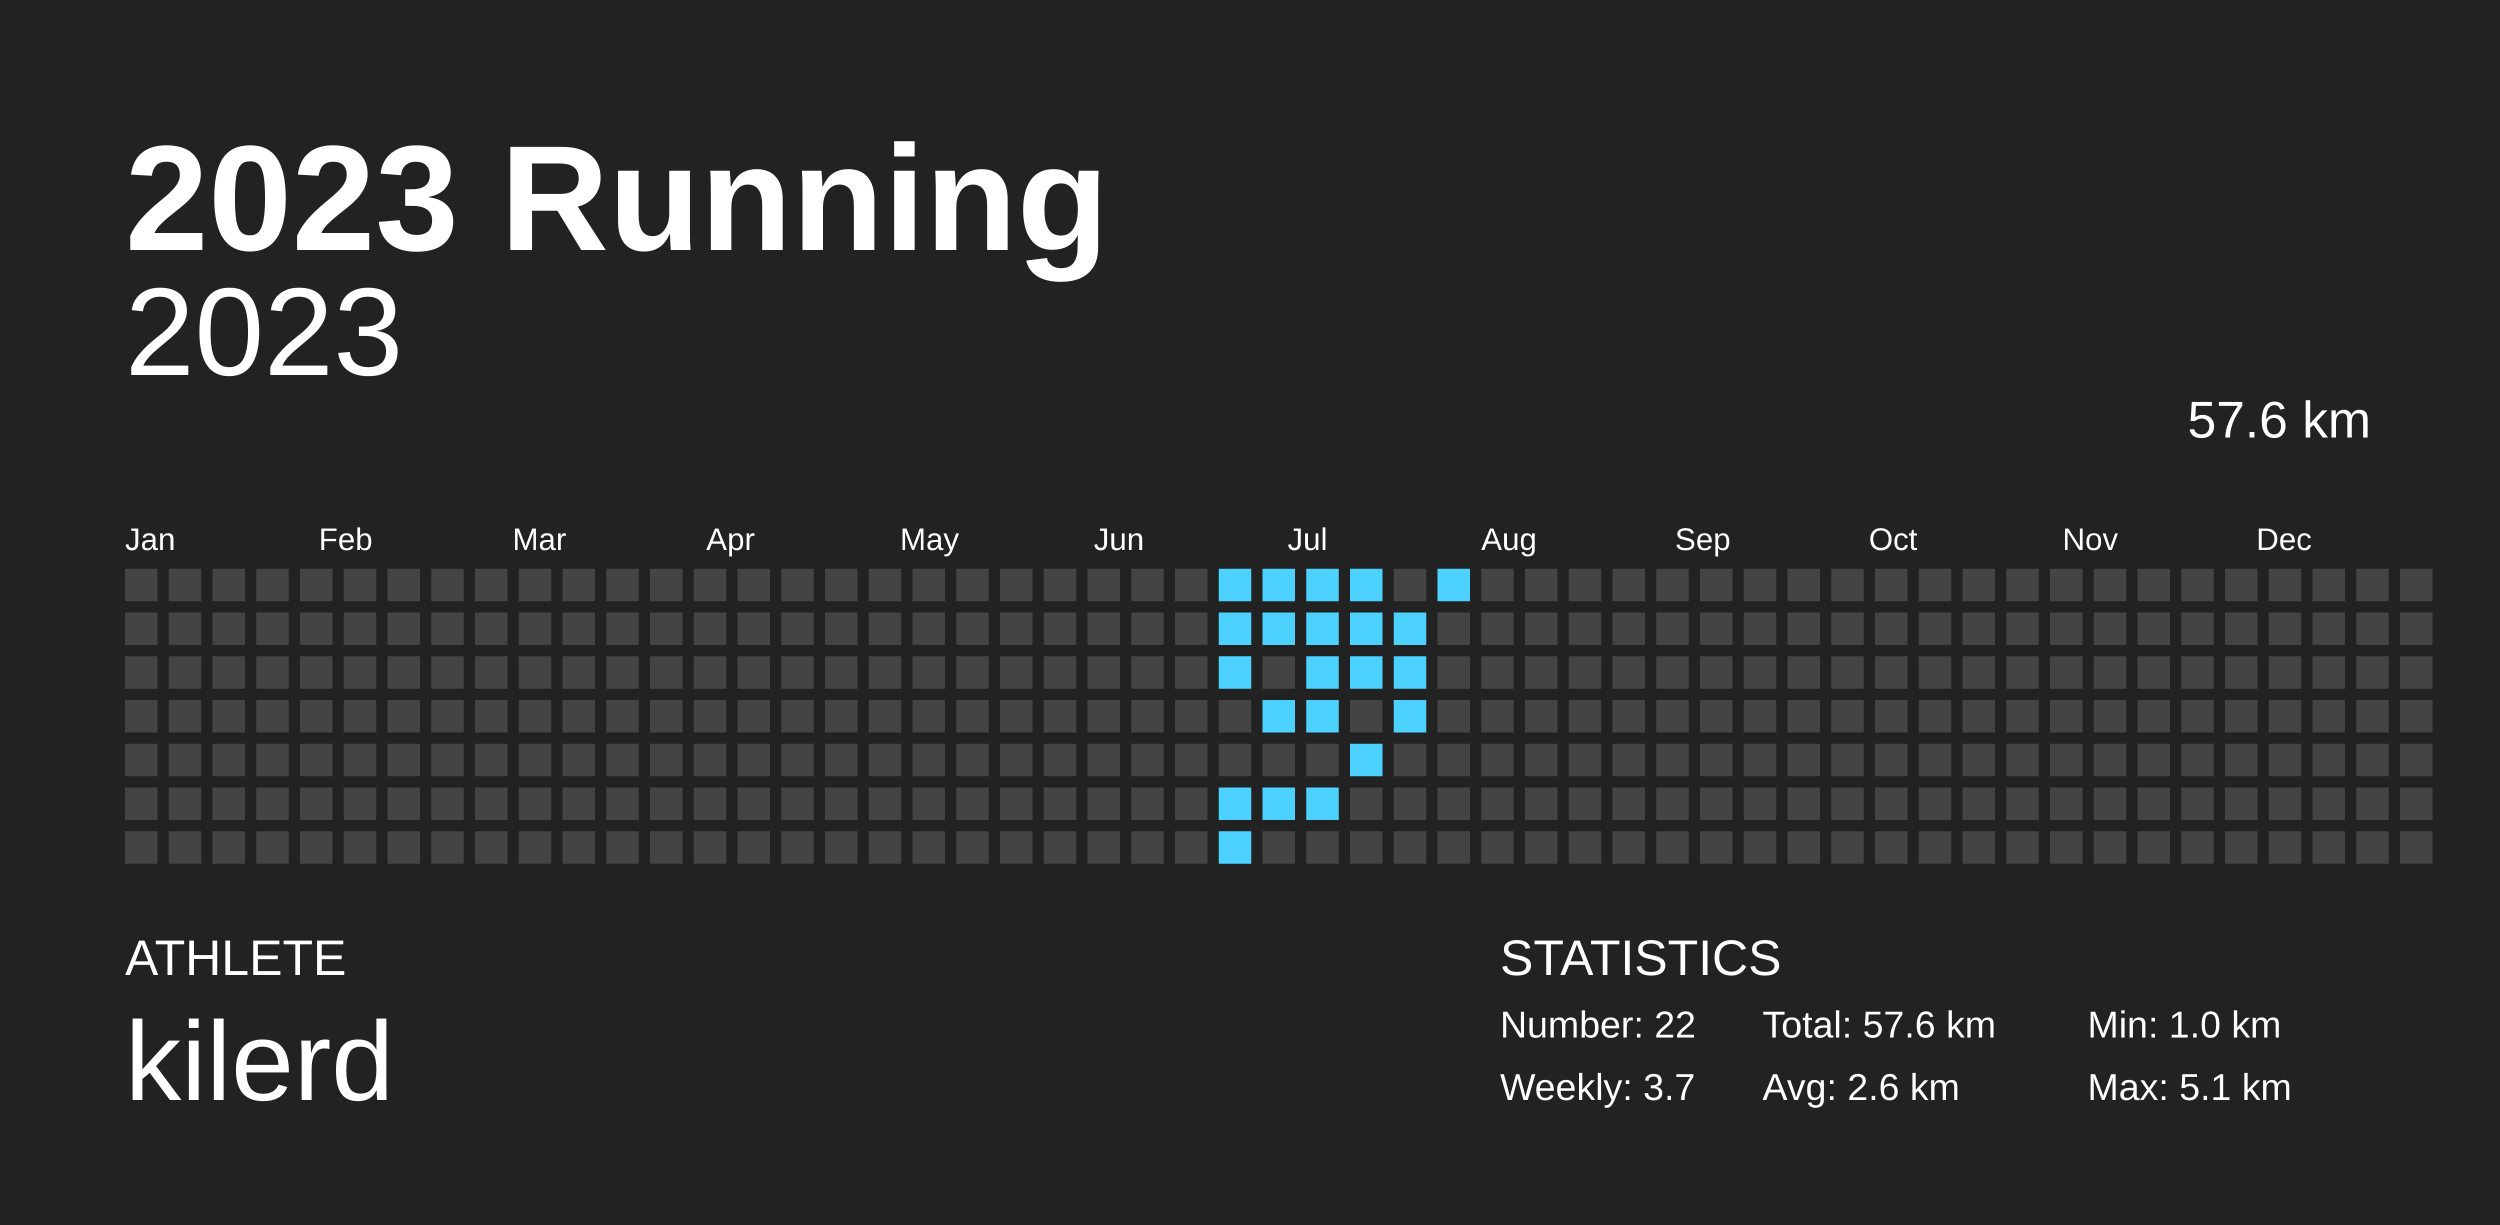
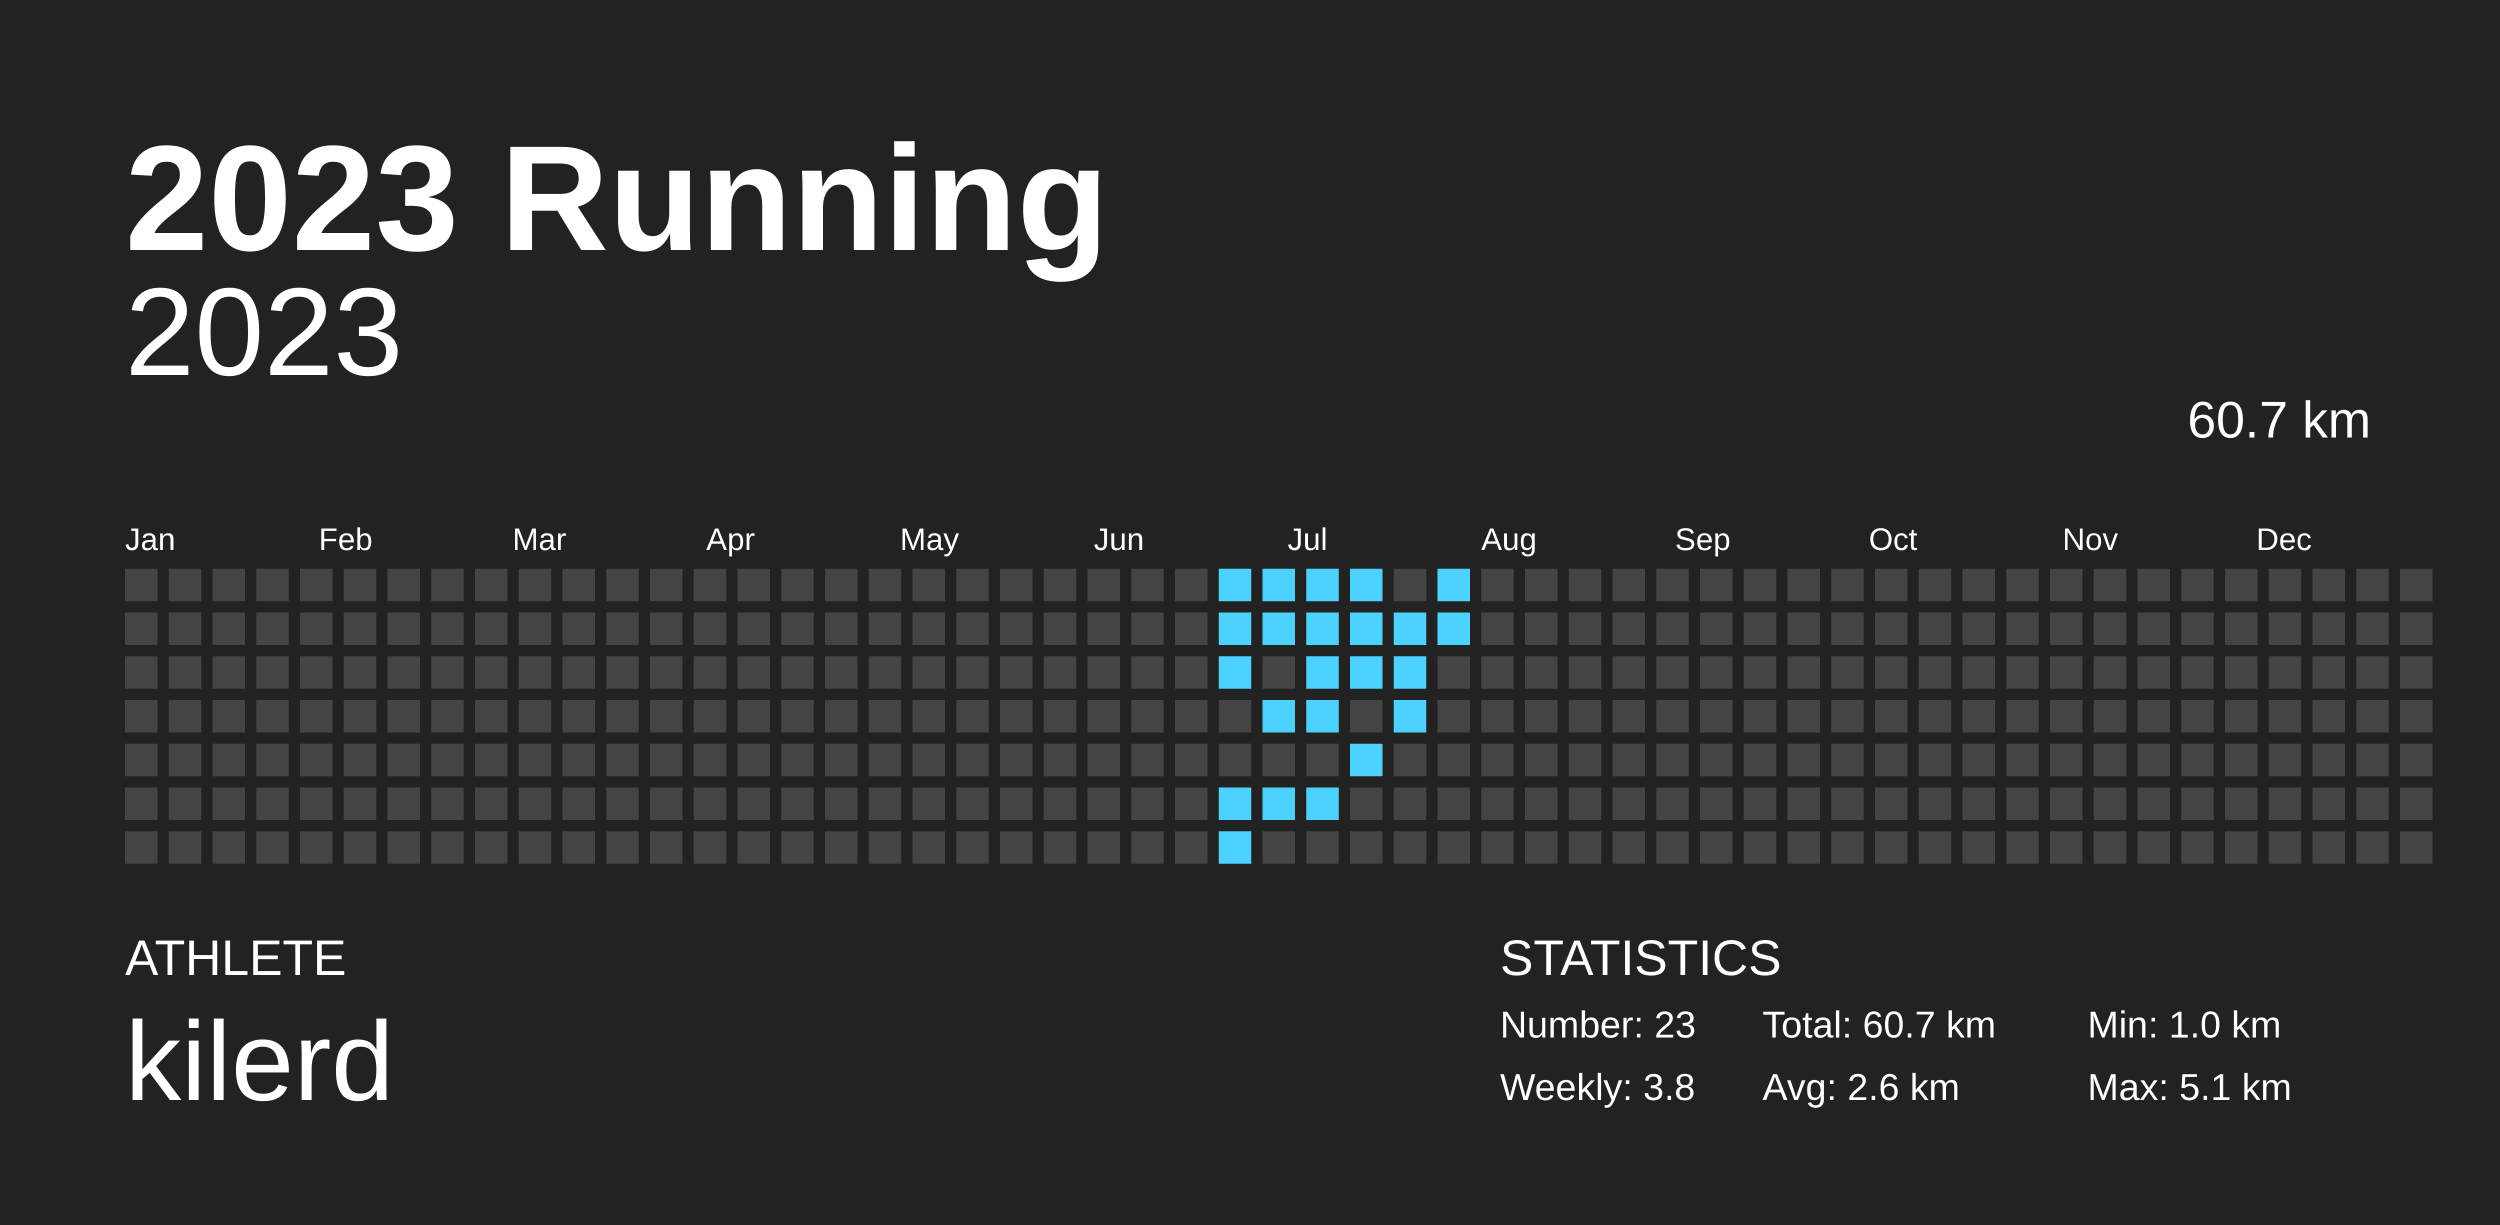
<svg xmlns="http://www.w3.org/2000/svg" baseProfile="full" height="98mm" version="1.1" viewBox="0,0,200,98" width="200mm">
  <defs />
  <rect fill="#222222" height="98" width="200" x="0" y="0" />
  <text fill="#FFFFFF" style="font-size:12px; font-family:Arial; font-weight:bold;" x="10" y="20">2023 Running</text>
  <text fill="#FFFFFF" style="font-size:4px; font-family:Arial" x="10" y="78">ATHLETE</text>
  <text fill="#FFFFFF" style="font-size:9px; font-family:Arial" x="10" y="88">kilerd</text>
  <text fill="#FFFFFF" style="font-size:4px; font-family:Arial" x="120" y="78">STATISTICS</text>
-   <text fill="#FFFFFF" style="font-size:3px; font-family:Arial" x="120" y="83">Number: 22</text>
-   <text fill="#FFFFFF" style="font-size:3px; font-family:Arial" x="120" y="88">Weekly: 3.7</text>
-   <text fill="#FFFFFF" style="font-size:3px; font-family:Arial" x="141" y="83">Total: 57.6 km</text>
+   <text fill="#FFFFFF" style="font-size:3px; font-family:Arial" x="120" y="83">Number: 23</text>
+   <text fill="#FFFFFF" style="font-size:3px; font-family:Arial" x="120" y="88">Weekly: 3.8</text>
+   <text fill="#FFFFFF" style="font-size:3px; font-family:Arial" x="141" y="83">Total: 60.7 km</text>
  <text fill="#FFFFFF" style="font-size:3px; font-family:Arial" x="141" y="88">Avg: 2.6 km</text>
  <text fill="#FFFFFF" style="font-size:3px; font-family:Arial" x="167" y="83">Min: 1.0 km</text>
  <text fill="#FFFFFF" style="font-size:3px; font-family:Arial" x="167" y="88">Max: 5.1 km</text>
  <text alignment-baseline="hanging" fill="#FFFFFF" style="font-size:10.0px; font-family:Arial;" x="10" y="30">2023</text>
-   <text alignment-baseline="hanging" fill="#FFFFFF" style="font-size:4.125px; font-family:Arial;" x="175" y="35">57.6 km</text>
+   <text alignment-baseline="hanging" fill="#FFFFFF" style="font-size:4.125px; font-family:Arial;" x="175" y="35">60.7 km</text>
  <text fill="#FFFFFF" style="font-size:2.5px; font-family:Arial" x="10.0" y="44">Jan</text>
  <text fill="#FFFFFF" style="font-size:2.5px; font-family:Arial" x="25.5" y="44">Feb</text>
  <text fill="#FFFFFF" style="font-size:2.5px; font-family:Arial" x="41.0" y="44">Mar</text>
  <text fill="#FFFFFF" style="font-size:2.5px; font-family:Arial" x="56.5" y="44">Apr</text>
  <text fill="#FFFFFF" style="font-size:2.5px; font-family:Arial" x="72.0" y="44">May</text>
  <text fill="#FFFFFF" style="font-size:2.5px; font-family:Arial" x="87.5" y="44">Jun</text>
  <text fill="#FFFFFF" style="font-size:2.5px; font-family:Arial" x="103.0" y="44">Jul</text>
  <text fill="#FFFFFF" style="font-size:2.5px; font-family:Arial" x="118.5" y="44">Aug</text>
  <text fill="#FFFFFF" style="font-size:2.5px; font-family:Arial" x="134.0" y="44">Sep</text>
  <text fill="#FFFFFF" style="font-size:2.5px; font-family:Arial" x="149.5" y="44">Oct</text>
  <text fill="#FFFFFF" style="font-size:2.5px; font-family:Arial" x="165.0" y="44">Nov</text>
  <text fill="#FFFFFF" style="font-size:2.5px; font-family:Arial" x="180.5" y="44">Dec</text>
  <rect fill="#444444" height="2.6" width="2.6" x="10.0" y="45.5" />
  <rect fill="#444444" height="2.6" width="2.6" x="10.0" y="49.0" />
  <rect fill="#444444" height="2.6" width="2.6" x="10.0" y="52.5" />
  <rect fill="#444444" height="2.6" width="2.6" x="10.0" y="56.0" />
  <rect fill="#444444" height="2.6" width="2.6" x="10.0" y="59.5" />
  <rect fill="#444444" height="2.6" width="2.6" x="10.0" y="63.0" />
  <rect fill="#444444" height="2.6" width="2.6" x="10.0" y="66.5" />
  <rect fill="#444444" height="2.6" width="2.6" x="13.5" y="45.5" />
  <rect fill="#444444" height="2.6" width="2.6" x="13.5" y="49.0" />
  <rect fill="#444444" height="2.6" width="2.6" x="13.5" y="52.5" />
  <rect fill="#444444" height="2.6" width="2.6" x="13.5" y="56.0" />
  <rect fill="#444444" height="2.6" width="2.6" x="13.5" y="59.5" />
  <rect fill="#444444" height="2.6" width="2.6" x="13.5" y="63.0" />
  <rect fill="#444444" height="2.6" width="2.6" x="13.5" y="66.5" />
  <rect fill="#444444" height="2.6" width="2.6" x="17.0" y="45.5" />
  <rect fill="#444444" height="2.6" width="2.6" x="17.0" y="49.0" />
  <rect fill="#444444" height="2.6" width="2.6" x="17.0" y="52.5" />
  <rect fill="#444444" height="2.6" width="2.6" x="17.0" y="56.0" />
  <rect fill="#444444" height="2.6" width="2.6" x="17.0" y="59.5" />
  <rect fill="#444444" height="2.6" width="2.6" x="17.0" y="63.0" />
  <rect fill="#444444" height="2.6" width="2.6" x="17.0" y="66.5" />
  <rect fill="#444444" height="2.6" width="2.6" x="20.5" y="45.5" />
  <rect fill="#444444" height="2.6" width="2.6" x="20.5" y="49.0" />
  <rect fill="#444444" height="2.6" width="2.6" x="20.5" y="52.5" />
  <rect fill="#444444" height="2.6" width="2.6" x="20.5" y="56.0" />
  <rect fill="#444444" height="2.6" width="2.6" x="20.5" y="59.5" />
  <rect fill="#444444" height="2.6" width="2.6" x="20.5" y="63.0" />
  <rect fill="#444444" height="2.6" width="2.6" x="20.5" y="66.5" />
  <rect fill="#444444" height="2.6" width="2.6" x="24.0" y="45.5" />
  <rect fill="#444444" height="2.6" width="2.6" x="24.0" y="49.0" />
  <rect fill="#444444" height="2.6" width="2.6" x="24.0" y="52.5" />
  <rect fill="#444444" height="2.6" width="2.6" x="24.0" y="56.0" />
  <rect fill="#444444" height="2.6" width="2.6" x="24.0" y="59.5" />
  <rect fill="#444444" height="2.6" width="2.6" x="24.0" y="63.0" />
  <rect fill="#444444" height="2.6" width="2.6" x="24.0" y="66.5" />
  <rect fill="#444444" height="2.6" width="2.6" x="27.5" y="45.5" />
  <rect fill="#444444" height="2.6" width="2.6" x="27.5" y="49.0" />
  <rect fill="#444444" height="2.6" width="2.6" x="27.5" y="52.5" />
  <rect fill="#444444" height="2.6" width="2.6" x="27.5" y="56.0" />
  <rect fill="#444444" height="2.6" width="2.6" x="27.5" y="59.5" />
  <rect fill="#444444" height="2.6" width="2.6" x="27.5" y="63.0" />
  <rect fill="#444444" height="2.6" width="2.6" x="27.5" y="66.5" />
  <rect fill="#444444" height="2.6" width="2.6" x="31.0" y="45.5" />
  <rect fill="#444444" height="2.6" width="2.6" x="31.0" y="49.0" />
  <rect fill="#444444" height="2.6" width="2.6" x="31.0" y="52.5" />
  <rect fill="#444444" height="2.6" width="2.6" x="31.0" y="56.0" />
  <rect fill="#444444" height="2.6" width="2.6" x="31.0" y="59.5" />
  <rect fill="#444444" height="2.6" width="2.6" x="31.0" y="63.0" />
  <rect fill="#444444" height="2.6" width="2.6" x="31.0" y="66.5" />
  <rect fill="#444444" height="2.6" width="2.6" x="34.5" y="45.5" />
  <rect fill="#444444" height="2.6" width="2.6" x="34.5" y="49.0" />
  <rect fill="#444444" height="2.6" width="2.6" x="34.5" y="52.5" />
  <rect fill="#444444" height="2.6" width="2.6" x="34.5" y="56.0" />
  <rect fill="#444444" height="2.6" width="2.6" x="34.5" y="59.5" />
  <rect fill="#444444" height="2.6" width="2.6" x="34.5" y="63.0" />
  <rect fill="#444444" height="2.6" width="2.6" x="34.5" y="66.5" />
  <rect fill="#444444" height="2.6" width="2.6" x="38.0" y="45.5" />
  <rect fill="#444444" height="2.6" width="2.6" x="38.0" y="49.0" />
  <rect fill="#444444" height="2.6" width="2.6" x="38.0" y="52.5" />
  <rect fill="#444444" height="2.6" width="2.6" x="38.0" y="56.0" />
  <rect fill="#444444" height="2.6" width="2.6" x="38.0" y="59.5" />
  <rect fill="#444444" height="2.6" width="2.6" x="38.0" y="63.0" />
  <rect fill="#444444" height="2.6" width="2.6" x="38.0" y="66.5" />
  <rect fill="#444444" height="2.6" width="2.6" x="41.5" y="45.5" />
  <rect fill="#444444" height="2.6" width="2.6" x="41.5" y="49.0" />
  <rect fill="#444444" height="2.6" width="2.6" x="41.5" y="52.5" />
  <rect fill="#444444" height="2.6" width="2.6" x="41.5" y="56.0" />
  <rect fill="#444444" height="2.6" width="2.6" x="41.5" y="59.5" />
  <rect fill="#444444" height="2.6" width="2.6" x="41.5" y="63.0" />
  <rect fill="#444444" height="2.6" width="2.6" x="41.5" y="66.5" />
  <rect fill="#444444" height="2.6" width="2.6" x="45.0" y="45.5" />
  <rect fill="#444444" height="2.6" width="2.6" x="45.0" y="49.0" />
  <rect fill="#444444" height="2.6" width="2.6" x="45.0" y="52.5" />
  <rect fill="#444444" height="2.6" width="2.6" x="45.0" y="56.0" />
  <rect fill="#444444" height="2.6" width="2.6" x="45.0" y="59.5" />
  <rect fill="#444444" height="2.6" width="2.6" x="45.0" y="63.0" />
  <rect fill="#444444" height="2.6" width="2.6" x="45.0" y="66.5" />
  <rect fill="#444444" height="2.6" width="2.6" x="48.5" y="45.5" />
  <rect fill="#444444" height="2.6" width="2.6" x="48.5" y="49.0" />
  <rect fill="#444444" height="2.6" width="2.6" x="48.5" y="52.5" />
  <rect fill="#444444" height="2.6" width="2.6" x="48.5" y="56.0" />
  <rect fill="#444444" height="2.6" width="2.6" x="48.5" y="59.5" />
  <rect fill="#444444" height="2.6" width="2.6" x="48.5" y="63.0" />
  <rect fill="#444444" height="2.6" width="2.6" x="48.5" y="66.5" />
  <rect fill="#444444" height="2.6" width="2.6" x="52.0" y="45.5" />
  <rect fill="#444444" height="2.6" width="2.6" x="52.0" y="49.0" />
  <rect fill="#444444" height="2.6" width="2.6" x="52.0" y="52.5" />
  <rect fill="#444444" height="2.6" width="2.6" x="52.0" y="56.0" />
  <rect fill="#444444" height="2.6" width="2.6" x="52.0" y="59.5" />
  <rect fill="#444444" height="2.6" width="2.6" x="52.0" y="63.0" />
  <rect fill="#444444" height="2.6" width="2.6" x="52.0" y="66.5" />
  <rect fill="#444444" height="2.6" width="2.6" x="55.5" y="45.5" />
  <rect fill="#444444" height="2.6" width="2.6" x="55.5" y="49.0" />
  <rect fill="#444444" height="2.6" width="2.6" x="55.5" y="52.5" />
  <rect fill="#444444" height="2.6" width="2.6" x="55.5" y="56.0" />
  <rect fill="#444444" height="2.6" width="2.6" x="55.5" y="59.5" />
  <rect fill="#444444" height="2.6" width="2.6" x="55.5" y="63.0" />
  <rect fill="#444444" height="2.6" width="2.6" x="55.5" y="66.5" />
  <rect fill="#444444" height="2.6" width="2.6" x="59.0" y="45.5" />
  <rect fill="#444444" height="2.6" width="2.6" x="59.0" y="49.0" />
  <rect fill="#444444" height="2.6" width="2.6" x="59.0" y="52.5" />
  <rect fill="#444444" height="2.6" width="2.6" x="59.0" y="56.0" />
  <rect fill="#444444" height="2.6" width="2.6" x="59.0" y="59.5" />
  <rect fill="#444444" height="2.6" width="2.6" x="59.0" y="63.0" />
  <rect fill="#444444" height="2.6" width="2.6" x="59.0" y="66.5" />
  <rect fill="#444444" height="2.6" width="2.6" x="62.5" y="45.5" />
  <rect fill="#444444" height="2.6" width="2.6" x="62.5" y="49.0" />
  <rect fill="#444444" height="2.6" width="2.6" x="62.5" y="52.5" />
  <rect fill="#444444" height="2.6" width="2.6" x="62.5" y="56.0" />
  <rect fill="#444444" height="2.6" width="2.6" x="62.5" y="59.5" />
  <rect fill="#444444" height="2.6" width="2.6" x="62.5" y="63.0" />
  <rect fill="#444444" height="2.6" width="2.6" x="62.5" y="66.5" />
  <rect fill="#444444" height="2.6" width="2.6" x="66.0" y="45.5" />
  <rect fill="#444444" height="2.6" width="2.6" x="66.0" y="49.0" />
  <rect fill="#444444" height="2.6" width="2.6" x="66.0" y="52.5" />
  <rect fill="#444444" height="2.6" width="2.6" x="66.0" y="56.0" />
  <rect fill="#444444" height="2.6" width="2.6" x="66.0" y="59.5" />
  <rect fill="#444444" height="2.6" width="2.6" x="66.0" y="63.0" />
  <rect fill="#444444" height="2.6" width="2.6" x="66.0" y="66.5" />
  <rect fill="#444444" height="2.6" width="2.6" x="69.5" y="45.5" />
  <rect fill="#444444" height="2.6" width="2.6" x="69.5" y="49.0" />
  <rect fill="#444444" height="2.6" width="2.6" x="69.5" y="52.5" />
  <rect fill="#444444" height="2.6" width="2.6" x="69.5" y="56.0" />
  <rect fill="#444444" height="2.6" width="2.6" x="69.5" y="59.5" />
  <rect fill="#444444" height="2.6" width="2.6" x="69.5" y="63.0" />
  <rect fill="#444444" height="2.6" width="2.6" x="69.5" y="66.5" />
  <rect fill="#444444" height="2.6" width="2.6" x="73.0" y="45.5" />
  <rect fill="#444444" height="2.6" width="2.6" x="73.0" y="49.0" />
  <rect fill="#444444" height="2.6" width="2.6" x="73.0" y="52.5" />
  <rect fill="#444444" height="2.6" width="2.6" x="73.0" y="56.0" />
  <rect fill="#444444" height="2.6" width="2.6" x="73.0" y="59.5" />
  <rect fill="#444444" height="2.6" width="2.6" x="73.0" y="63.0" />
  <rect fill="#444444" height="2.6" width="2.6" x="73.0" y="66.5" />
  <rect fill="#444444" height="2.6" width="2.6" x="76.5" y="45.5" />
  <rect fill="#444444" height="2.6" width="2.6" x="76.5" y="49.0" />
  <rect fill="#444444" height="2.6" width="2.6" x="76.5" y="52.5" />
  <rect fill="#444444" height="2.6" width="2.6" x="76.5" y="56.0" />
  <rect fill="#444444" height="2.6" width="2.6" x="76.5" y="59.5" />
  <rect fill="#444444" height="2.6" width="2.6" x="76.5" y="63.0" />
  <rect fill="#444444" height="2.6" width="2.6" x="76.5" y="66.5" />
  <rect fill="#444444" height="2.6" width="2.6" x="80.0" y="45.5" />
  <rect fill="#444444" height="2.6" width="2.6" x="80.0" y="49.0" />
  <rect fill="#444444" height="2.6" width="2.6" x="80.0" y="52.5" />
  <rect fill="#444444" height="2.6" width="2.6" x="80.0" y="56.0" />
  <rect fill="#444444" height="2.6" width="2.6" x="80.0" y="59.5" />
  <rect fill="#444444" height="2.6" width="2.6" x="80.0" y="63.0" />
  <rect fill="#444444" height="2.6" width="2.6" x="80.0" y="66.5" />
  <rect fill="#444444" height="2.6" width="2.6" x="83.5" y="45.5" />
  <rect fill="#444444" height="2.6" width="2.6" x="83.5" y="49.0" />
  <rect fill="#444444" height="2.6" width="2.6" x="83.5" y="52.5" />
  <rect fill="#444444" height="2.6" width="2.6" x="83.5" y="56.0" />
  <rect fill="#444444" height="2.6" width="2.6" x="83.5" y="59.5" />
  <rect fill="#444444" height="2.6" width="2.6" x="83.5" y="63.0" />
  <rect fill="#444444" height="2.6" width="2.6" x="83.5" y="66.5" />
  <rect fill="#444444" height="2.6" width="2.6" x="87.0" y="45.5" />
  <rect fill="#444444" height="2.6" width="2.6" x="87.0" y="49.0" />
  <rect fill="#444444" height="2.6" width="2.6" x="87.0" y="52.5" />
  <rect fill="#444444" height="2.6" width="2.6" x="87.0" y="56.0" />
  <rect fill="#444444" height="2.6" width="2.6" x="87.0" y="59.5" />
  <rect fill="#444444" height="2.6" width="2.6" x="87.0" y="63.0" />
  <rect fill="#444444" height="2.6" width="2.6" x="87.0" y="66.5" />
  <rect fill="#444444" height="2.6" width="2.6" x="90.5" y="45.5" />
  <rect fill="#444444" height="2.6" width="2.6" x="90.5" y="49.0" />
  <rect fill="#444444" height="2.6" width="2.6" x="90.5" y="52.5" />
  <rect fill="#444444" height="2.6" width="2.6" x="90.5" y="56.0" />
  <rect fill="#444444" height="2.6" width="2.6" x="90.5" y="59.5" />
  <rect fill="#444444" height="2.6" width="2.6" x="90.5" y="63.0" />
  <rect fill="#444444" height="2.6" width="2.6" x="90.5" y="66.5" />
  <rect fill="#444444" height="2.6" width="2.6" x="94.0" y="45.5" />
  <rect fill="#444444" height="2.6" width="2.6" x="94.0" y="49.0" />
  <rect fill="#444444" height="2.6" width="2.6" x="94.0" y="52.5" />
  <rect fill="#444444" height="2.6" width="2.6" x="94.0" y="56.0" />
  <rect fill="#444444" height="2.6" width="2.6" x="94.0" y="59.5" />
  <rect fill="#444444" height="2.6" width="2.6" x="94.0" y="63.0" />
  <rect fill="#444444" height="2.6" width="2.6" x="94.0" y="66.5" />
  <rect fill="#4dd2ff" height="2.6" width="2.6" x="97.5" y="45.5" />
  <rect fill="#4dd2ff" height="2.6" width="2.6" x="97.5" y="49.0" />
  <rect fill="#4dd2ff" height="2.6" width="2.6" x="97.5" y="52.5" />
  <rect fill="#444444" height="2.6" width="2.6" x="97.5" y="56.0" />
  <rect fill="#444444" height="2.6" width="2.6" x="97.5" y="59.5" />
  <rect fill="#4dd2ff" height="2.6" width="2.6" x="97.5" y="63.0" />
  <rect fill="#4dd2ff" height="2.6" width="2.6" x="97.5" y="66.5" />
  <rect fill="#4dd2ff" height="2.6" width="2.6" x="101.0" y="45.5" />
  <rect fill="#4dd2ff" height="2.6" width="2.6" x="101.0" y="49.0" />
  <rect fill="#444444" height="2.6" width="2.6" x="101.0" y="52.5" />
  <rect fill="#4dd2ff" height="2.6" width="2.6" x="101.0" y="56.0" />
  <rect fill="#444444" height="2.6" width="2.6" x="101.0" y="59.5" />
  <rect fill="#4dd2ff" height="2.6" width="2.6" x="101.0" y="63.0" />
  <rect fill="#444444" height="2.6" width="2.6" x="101.0" y="66.5" />
  <rect fill="#4dd2ff" height="2.6" width="2.6" x="104.5" y="45.5" />
  <rect fill="#4dd2ff" height="2.6" width="2.6" x="104.5" y="49.0" />
  <rect fill="#4dd2ff" height="2.6" width="2.6" x="104.5" y="52.5" />
  <rect fill="#4dd2ff" height="2.6" width="2.6" x="104.5" y="56.0" />
  <rect fill="#444444" height="2.6" width="2.6" x="104.5" y="59.5" />
  <rect fill="#4dd2ff" height="2.6" width="2.6" x="104.5" y="63.0" />
  <rect fill="#444444" height="2.6" width="2.6" x="104.5" y="66.5" />
  <rect fill="#4dd2ff" height="2.6" width="2.6" x="108.0" y="45.5" />
  <rect fill="#4dd2ff" height="2.6" width="2.6" x="108.0" y="49.0" />
  <rect fill="#4dd2ff" height="2.6" width="2.6" x="108.0" y="52.5" />
  <rect fill="#444444" height="2.6" width="2.6" x="108.0" y="56.0" />
  <rect fill="#4dd2ff" height="2.6" width="2.6" x="108.0" y="59.5" />
  <rect fill="#444444" height="2.6" width="2.6" x="108.0" y="63.0" />
  <rect fill="#444444" height="2.6" width="2.6" x="108.0" y="66.5" />
  <rect fill="#444444" height="2.6" width="2.6" x="111.5" y="45.5" />
  <rect fill="#4dd2ff" height="2.6" width="2.6" x="111.5" y="49.0" />
  <rect fill="#4dd2ff" height="2.6" width="2.6" x="111.5" y="52.5" />
  <rect fill="#4dd2ff" height="2.6" width="2.6" x="111.5" y="56.0" />
  <rect fill="#444444" height="2.6" width="2.6" x="111.5" y="59.5" />
  <rect fill="#444444" height="2.6" width="2.6" x="111.5" y="63.0" />
  <rect fill="#444444" height="2.6" width="2.6" x="111.5" y="66.5" />
  <rect fill="#4dd2ff" height="2.6" width="2.6" x="115.0" y="45.5" />
-   <rect fill="#444444" height="2.6" width="2.6" x="115.0" y="49.0" />
+   <rect fill="#4dd2ff" height="2.6" width="2.6" x="115.0" y="49.0" />
  <rect fill="#444444" height="2.6" width="2.6" x="115.0" y="52.5" />
  <rect fill="#444444" height="2.6" width="2.6" x="115.0" y="56.0" />
  <rect fill="#444444" height="2.6" width="2.6" x="115.0" y="59.5" />
  <rect fill="#444444" height="2.6" width="2.6" x="115.0" y="63.0" />
  <rect fill="#444444" height="2.6" width="2.6" x="115.0" y="66.5" />
  <rect fill="#444444" height="2.6" width="2.6" x="118.5" y="45.5" />
  <rect fill="#444444" height="2.6" width="2.6" x="118.5" y="49.0" />
  <rect fill="#444444" height="2.6" width="2.6" x="118.5" y="52.5" />
  <rect fill="#444444" height="2.6" width="2.6" x="118.5" y="56.0" />
  <rect fill="#444444" height="2.6" width="2.6" x="118.5" y="59.5" />
  <rect fill="#444444" height="2.6" width="2.6" x="118.5" y="63.0" />
  <rect fill="#444444" height="2.6" width="2.6" x="118.5" y="66.5" />
  <rect fill="#444444" height="2.6" width="2.6" x="122.0" y="45.5" />
  <rect fill="#444444" height="2.6" width="2.6" x="122.0" y="49.0" />
  <rect fill="#444444" height="2.6" width="2.6" x="122.0" y="52.5" />
  <rect fill="#444444" height="2.6" width="2.6" x="122.0" y="56.0" />
  <rect fill="#444444" height="2.6" width="2.6" x="122.0" y="59.5" />
  <rect fill="#444444" height="2.6" width="2.6" x="122.0" y="63.0" />
  <rect fill="#444444" height="2.6" width="2.6" x="122.0" y="66.5" />
  <rect fill="#444444" height="2.6" width="2.6" x="125.5" y="45.5" />
  <rect fill="#444444" height="2.6" width="2.6" x="125.5" y="49.0" />
  <rect fill="#444444" height="2.6" width="2.6" x="125.5" y="52.5" />
  <rect fill="#444444" height="2.6" width="2.6" x="125.5" y="56.0" />
  <rect fill="#444444" height="2.6" width="2.6" x="125.5" y="59.5" />
  <rect fill="#444444" height="2.6" width="2.6" x="125.5" y="63.0" />
  <rect fill="#444444" height="2.6" width="2.6" x="125.5" y="66.5" />
  <rect fill="#444444" height="2.6" width="2.6" x="129.0" y="45.5" />
  <rect fill="#444444" height="2.6" width="2.6" x="129.0" y="49.0" />
  <rect fill="#444444" height="2.6" width="2.6" x="129.0" y="52.5" />
  <rect fill="#444444" height="2.6" width="2.6" x="129.0" y="56.0" />
  <rect fill="#444444" height="2.6" width="2.6" x="129.0" y="59.5" />
  <rect fill="#444444" height="2.6" width="2.6" x="129.0" y="63.0" />
  <rect fill="#444444" height="2.6" width="2.6" x="129.0" y="66.5" />
  <rect fill="#444444" height="2.6" width="2.6" x="132.5" y="45.5" />
  <rect fill="#444444" height="2.6" width="2.6" x="132.5" y="49.0" />
  <rect fill="#444444" height="2.6" width="2.6" x="132.5" y="52.5" />
  <rect fill="#444444" height="2.6" width="2.6" x="132.5" y="56.0" />
  <rect fill="#444444" height="2.6" width="2.6" x="132.5" y="59.5" />
  <rect fill="#444444" height="2.6" width="2.6" x="132.5" y="63.0" />
  <rect fill="#444444" height="2.6" width="2.6" x="132.5" y="66.5" />
  <rect fill="#444444" height="2.6" width="2.6" x="136.0" y="45.5" />
  <rect fill="#444444" height="2.6" width="2.6" x="136.0" y="49.0" />
  <rect fill="#444444" height="2.6" width="2.6" x="136.0" y="52.5" />
  <rect fill="#444444" height="2.6" width="2.6" x="136.0" y="56.0" />
  <rect fill="#444444" height="2.6" width="2.6" x="136.0" y="59.5" />
  <rect fill="#444444" height="2.6" width="2.6" x="136.0" y="63.0" />
  <rect fill="#444444" height="2.6" width="2.6" x="136.0" y="66.5" />
  <rect fill="#444444" height="2.6" width="2.6" x="139.5" y="45.5" />
  <rect fill="#444444" height="2.6" width="2.6" x="139.5" y="49.0" />
  <rect fill="#444444" height="2.6" width="2.6" x="139.5" y="52.5" />
  <rect fill="#444444" height="2.6" width="2.6" x="139.5" y="56.0" />
  <rect fill="#444444" height="2.6" width="2.6" x="139.5" y="59.5" />
  <rect fill="#444444" height="2.6" width="2.6" x="139.5" y="63.0" />
  <rect fill="#444444" height="2.6" width="2.6" x="139.5" y="66.5" />
  <rect fill="#444444" height="2.6" width="2.6" x="143.0" y="45.5" />
  <rect fill="#444444" height="2.6" width="2.6" x="143.0" y="49.0" />
  <rect fill="#444444" height="2.6" width="2.6" x="143.0" y="52.5" />
  <rect fill="#444444" height="2.6" width="2.6" x="143.0" y="56.0" />
  <rect fill="#444444" height="2.6" width="2.6" x="143.0" y="59.5" />
  <rect fill="#444444" height="2.6" width="2.6" x="143.0" y="63.0" />
  <rect fill="#444444" height="2.6" width="2.6" x="143.0" y="66.5" />
  <rect fill="#444444" height="2.6" width="2.6" x="146.5" y="45.5" />
  <rect fill="#444444" height="2.6" width="2.6" x="146.5" y="49.0" />
  <rect fill="#444444" height="2.6" width="2.6" x="146.5" y="52.5" />
  <rect fill="#444444" height="2.6" width="2.6" x="146.5" y="56.0" />
  <rect fill="#444444" height="2.6" width="2.6" x="146.5" y="59.5" />
  <rect fill="#444444" height="2.6" width="2.6" x="146.5" y="63.0" />
  <rect fill="#444444" height="2.6" width="2.6" x="146.5" y="66.5" />
  <rect fill="#444444" height="2.6" width="2.6" x="150.0" y="45.5" />
  <rect fill="#444444" height="2.6" width="2.6" x="150.0" y="49.0" />
  <rect fill="#444444" height="2.6" width="2.6" x="150.0" y="52.5" />
  <rect fill="#444444" height="2.6" width="2.6" x="150.0" y="56.0" />
  <rect fill="#444444" height="2.6" width="2.6" x="150.0" y="59.5" />
  <rect fill="#444444" height="2.6" width="2.6" x="150.0" y="63.0" />
  <rect fill="#444444" height="2.6" width="2.6" x="150.0" y="66.5" />
  <rect fill="#444444" height="2.6" width="2.6" x="153.5" y="45.5" />
  <rect fill="#444444" height="2.6" width="2.6" x="153.5" y="49.0" />
  <rect fill="#444444" height="2.6" width="2.6" x="153.5" y="52.5" />
  <rect fill="#444444" height="2.6" width="2.6" x="153.5" y="56.0" />
  <rect fill="#444444" height="2.6" width="2.6" x="153.5" y="59.5" />
  <rect fill="#444444" height="2.6" width="2.6" x="153.5" y="63.0" />
  <rect fill="#444444" height="2.6" width="2.6" x="153.5" y="66.5" />
  <rect fill="#444444" height="2.6" width="2.6" x="157.0" y="45.5" />
  <rect fill="#444444" height="2.6" width="2.6" x="157.0" y="49.0" />
  <rect fill="#444444" height="2.6" width="2.6" x="157.0" y="52.5" />
  <rect fill="#444444" height="2.6" width="2.6" x="157.0" y="56.0" />
  <rect fill="#444444" height="2.6" width="2.6" x="157.0" y="59.5" />
  <rect fill="#444444" height="2.6" width="2.6" x="157.0" y="63.0" />
  <rect fill="#444444" height="2.6" width="2.6" x="157.0" y="66.5" />
  <rect fill="#444444" height="2.6" width="2.6" x="160.5" y="45.5" />
  <rect fill="#444444" height="2.6" width="2.6" x="160.5" y="49.0" />
  <rect fill="#444444" height="2.6" width="2.6" x="160.5" y="52.5" />
  <rect fill="#444444" height="2.6" width="2.6" x="160.5" y="56.0" />
  <rect fill="#444444" height="2.6" width="2.6" x="160.5" y="59.5" />
  <rect fill="#444444" height="2.6" width="2.6" x="160.5" y="63.0" />
  <rect fill="#444444" height="2.6" width="2.6" x="160.5" y="66.5" />
  <rect fill="#444444" height="2.6" width="2.6" x="164.0" y="45.5" />
  <rect fill="#444444" height="2.6" width="2.6" x="164.0" y="49.0" />
  <rect fill="#444444" height="2.6" width="2.6" x="164.0" y="52.5" />
  <rect fill="#444444" height="2.6" width="2.6" x="164.0" y="56.0" />
  <rect fill="#444444" height="2.6" width="2.6" x="164.0" y="59.5" />
  <rect fill="#444444" height="2.6" width="2.6" x="164.0" y="63.0" />
  <rect fill="#444444" height="2.6" width="2.6" x="164.0" y="66.5" />
  <rect fill="#444444" height="2.6" width="2.6" x="167.5" y="45.5" />
  <rect fill="#444444" height="2.6" width="2.6" x="167.5" y="49.0" />
  <rect fill="#444444" height="2.6" width="2.6" x="167.5" y="52.5" />
  <rect fill="#444444" height="2.6" width="2.6" x="167.5" y="56.0" />
  <rect fill="#444444" height="2.6" width="2.6" x="167.5" y="59.5" />
  <rect fill="#444444" height="2.6" width="2.6" x="167.5" y="63.0" />
  <rect fill="#444444" height="2.6" width="2.6" x="167.5" y="66.5" />
  <rect fill="#444444" height="2.6" width="2.6" x="171.0" y="45.5" />
  <rect fill="#444444" height="2.6" width="2.6" x="171.0" y="49.0" />
  <rect fill="#444444" height="2.6" width="2.6" x="171.0" y="52.5" />
  <rect fill="#444444" height="2.6" width="2.6" x="171.0" y="56.0" />
  <rect fill="#444444" height="2.6" width="2.6" x="171.0" y="59.5" />
  <rect fill="#444444" height="2.6" width="2.6" x="171.0" y="63.0" />
  <rect fill="#444444" height="2.6" width="2.6" x="171.0" y="66.5" />
  <rect fill="#444444" height="2.6" width="2.6" x="174.5" y="45.5" />
  <rect fill="#444444" height="2.6" width="2.6" x="174.5" y="49.0" />
  <rect fill="#444444" height="2.6" width="2.6" x="174.5" y="52.5" />
  <rect fill="#444444" height="2.6" width="2.6" x="174.5" y="56.0" />
  <rect fill="#444444" height="2.6" width="2.6" x="174.5" y="59.5" />
  <rect fill="#444444" height="2.6" width="2.6" x="174.5" y="63.0" />
  <rect fill="#444444" height="2.6" width="2.6" x="174.5" y="66.5" />
  <rect fill="#444444" height="2.6" width="2.6" x="178.0" y="45.5" />
  <rect fill="#444444" height="2.6" width="2.6" x="178.0" y="49.0" />
  <rect fill="#444444" height="2.6" width="2.6" x="178.0" y="52.5" />
  <rect fill="#444444" height="2.6" width="2.6" x="178.0" y="56.0" />
  <rect fill="#444444" height="2.6" width="2.6" x="178.0" y="59.5" />
  <rect fill="#444444" height="2.6" width="2.6" x="178.0" y="63.0" />
  <rect fill="#444444" height="2.6" width="2.6" x="178.0" y="66.5" />
  <rect fill="#444444" height="2.6" width="2.6" x="181.5" y="45.5" />
  <rect fill="#444444" height="2.6" width="2.6" x="181.5" y="49.0" />
  <rect fill="#444444" height="2.6" width="2.6" x="181.5" y="52.5" />
  <rect fill="#444444" height="2.6" width="2.6" x="181.5" y="56.0" />
  <rect fill="#444444" height="2.6" width="2.6" x="181.5" y="59.5" />
  <rect fill="#444444" height="2.6" width="2.6" x="181.5" y="63.0" />
  <rect fill="#444444" height="2.6" width="2.6" x="181.5" y="66.5" />
  <rect fill="#444444" height="2.6" width="2.6" x="185.0" y="45.5" />
  <rect fill="#444444" height="2.6" width="2.6" x="185.0" y="49.0" />
  <rect fill="#444444" height="2.6" width="2.6" x="185.0" y="52.5" />
  <rect fill="#444444" height="2.6" width="2.6" x="185.0" y="56.0" />
  <rect fill="#444444" height="2.6" width="2.6" x="185.0" y="59.5" />
  <rect fill="#444444" height="2.6" width="2.6" x="185.0" y="63.0" />
  <rect fill="#444444" height="2.6" width="2.6" x="185.0" y="66.5" />
  <rect fill="#444444" height="2.6" width="2.6" x="188.5" y="45.5" />
  <rect fill="#444444" height="2.6" width="2.6" x="188.5" y="49.0" />
  <rect fill="#444444" height="2.6" width="2.6" x="188.5" y="52.5" />
  <rect fill="#444444" height="2.6" width="2.6" x="188.5" y="56.0" />
  <rect fill="#444444" height="2.6" width="2.6" x="188.5" y="59.5" />
  <rect fill="#444444" height="2.6" width="2.6" x="188.5" y="63.0" />
  <rect fill="#444444" height="2.6" width="2.6" x="188.5" y="66.5" />
  <rect fill="#444444" height="2.6" width="2.6" x="192.0" y="45.5" />
  <rect fill="#444444" height="2.6" width="2.6" x="192.0" y="49.0" />
  <rect fill="#444444" height="2.6" width="2.6" x="192.0" y="52.5" />
  <rect fill="#444444" height="2.6" width="2.6" x="192.0" y="56.0" />
  <rect fill="#444444" height="2.6" width="2.6" x="192.0" y="59.5" />
  <rect fill="#444444" height="2.6" width="2.6" x="192.0" y="63.0" />
  <rect fill="#444444" height="2.6" width="2.6" x="192.0" y="66.5" />
</svg>
